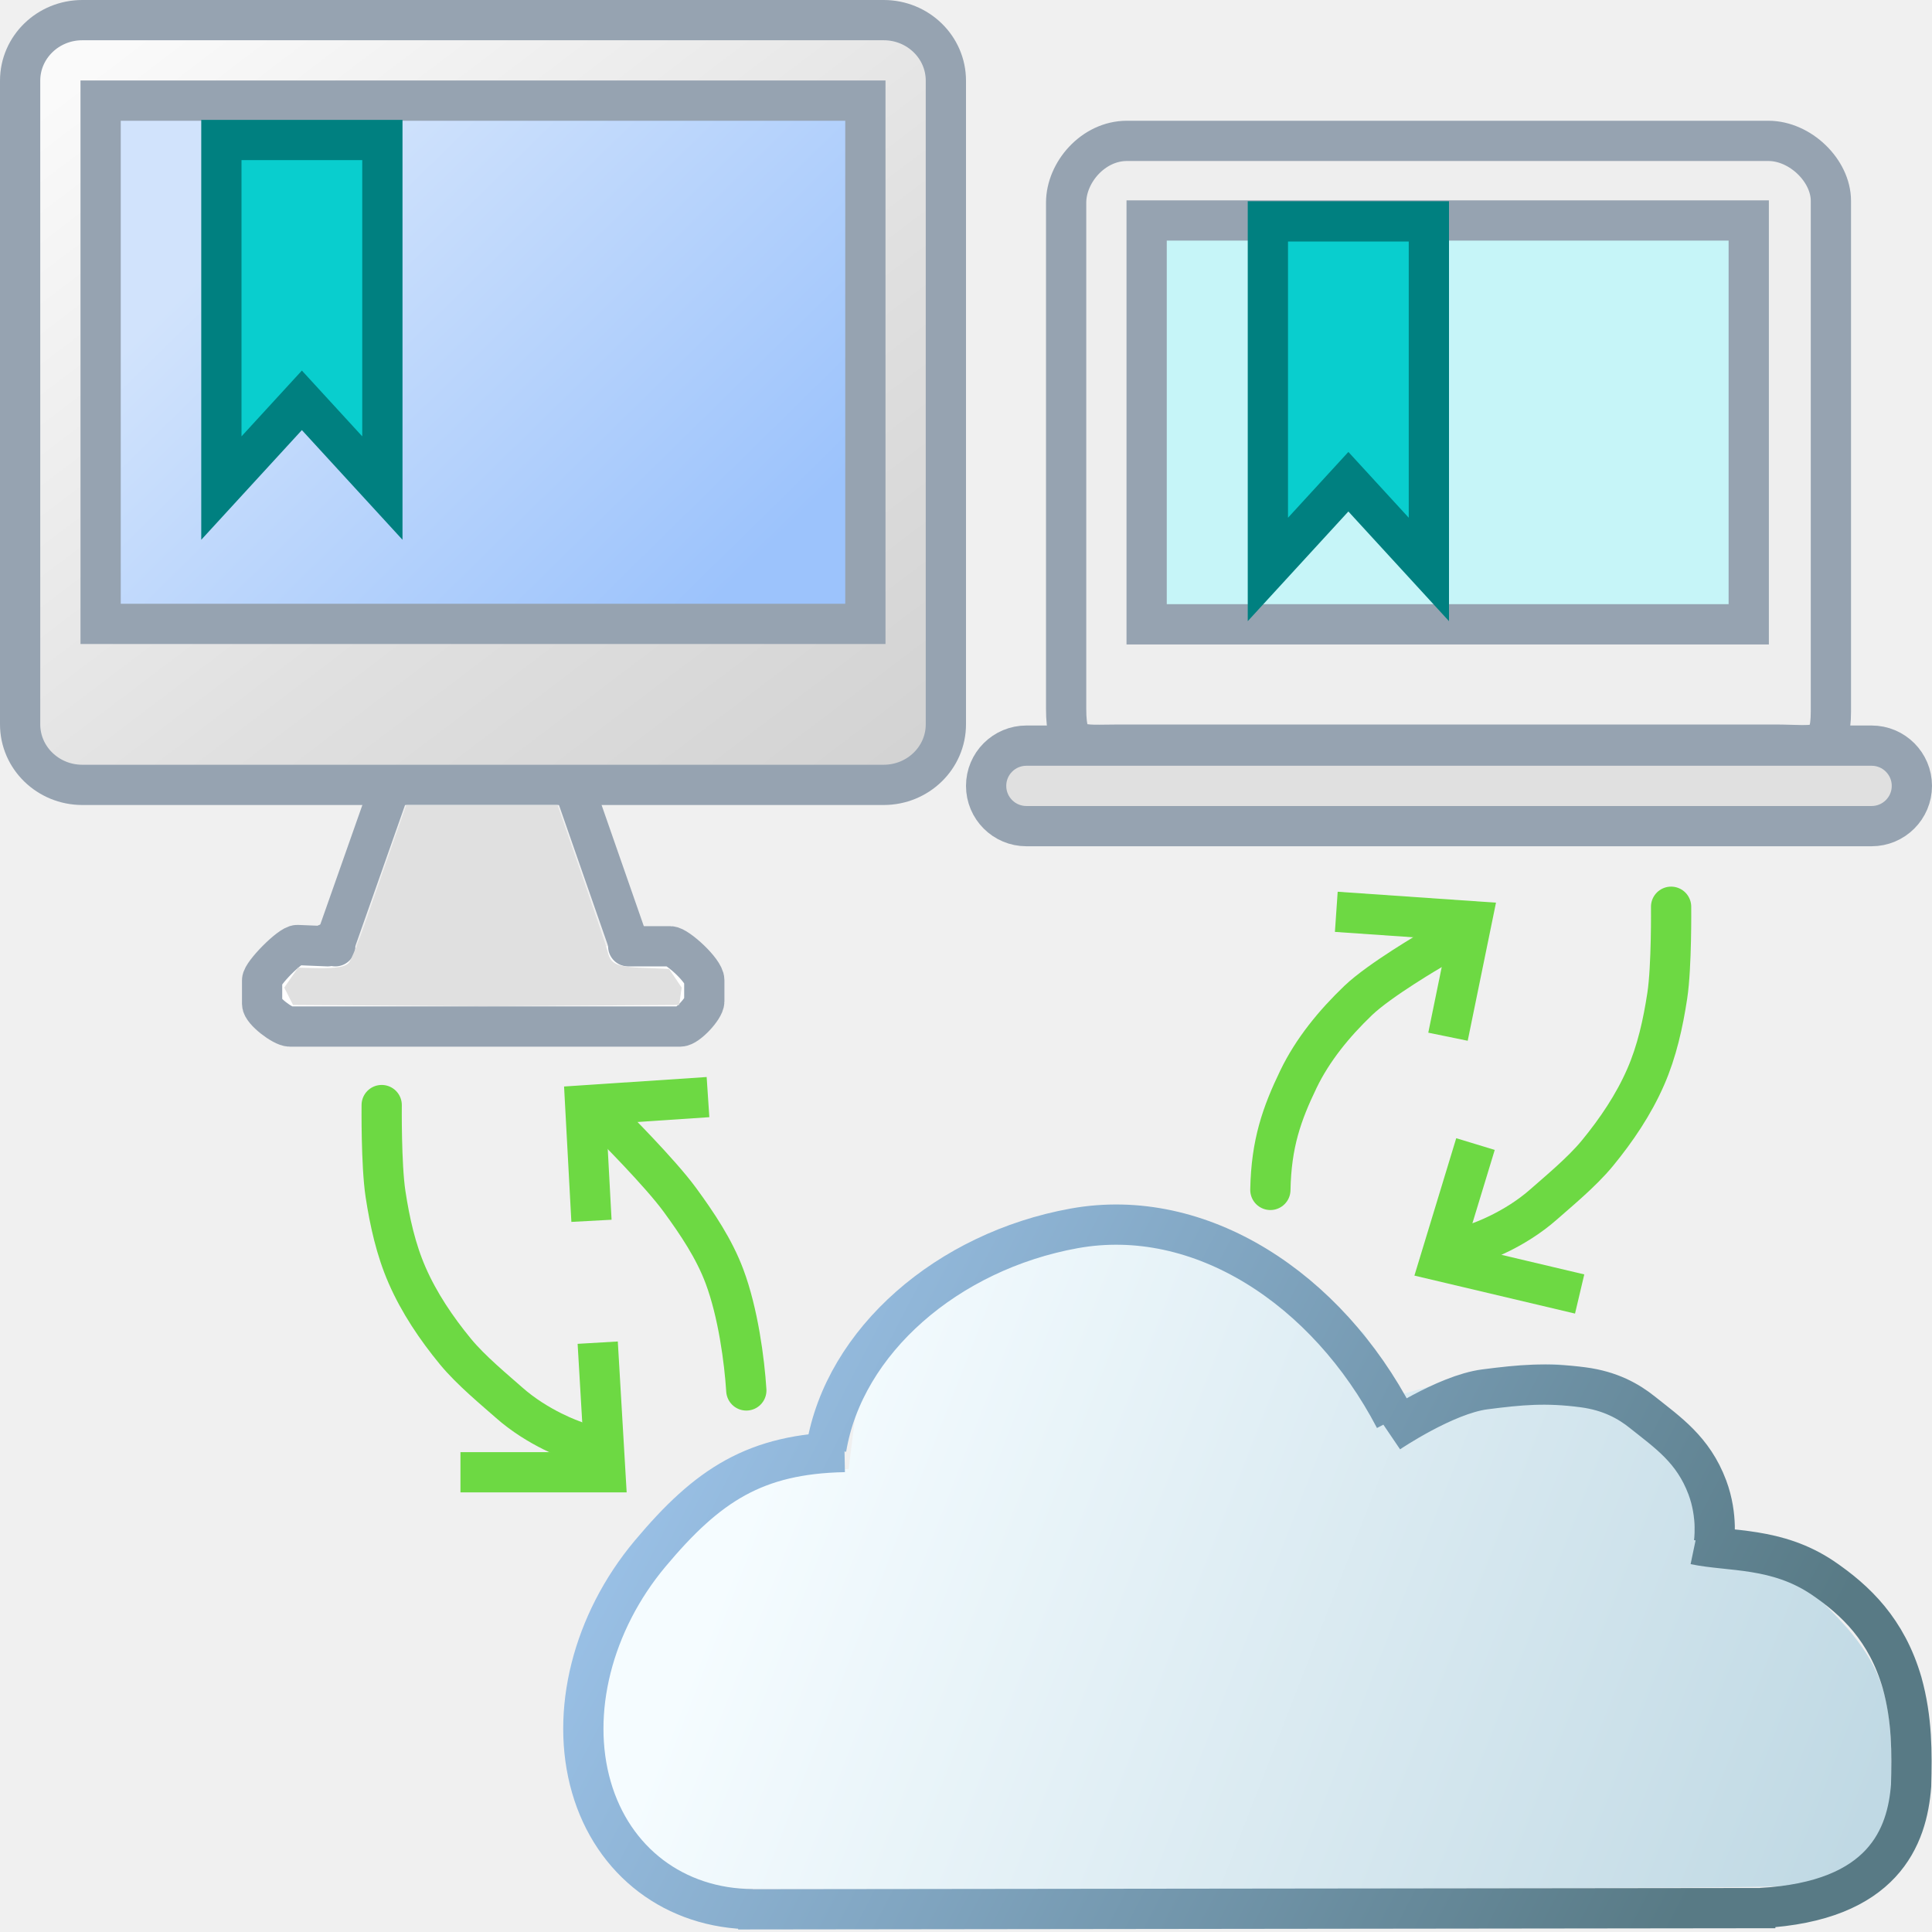
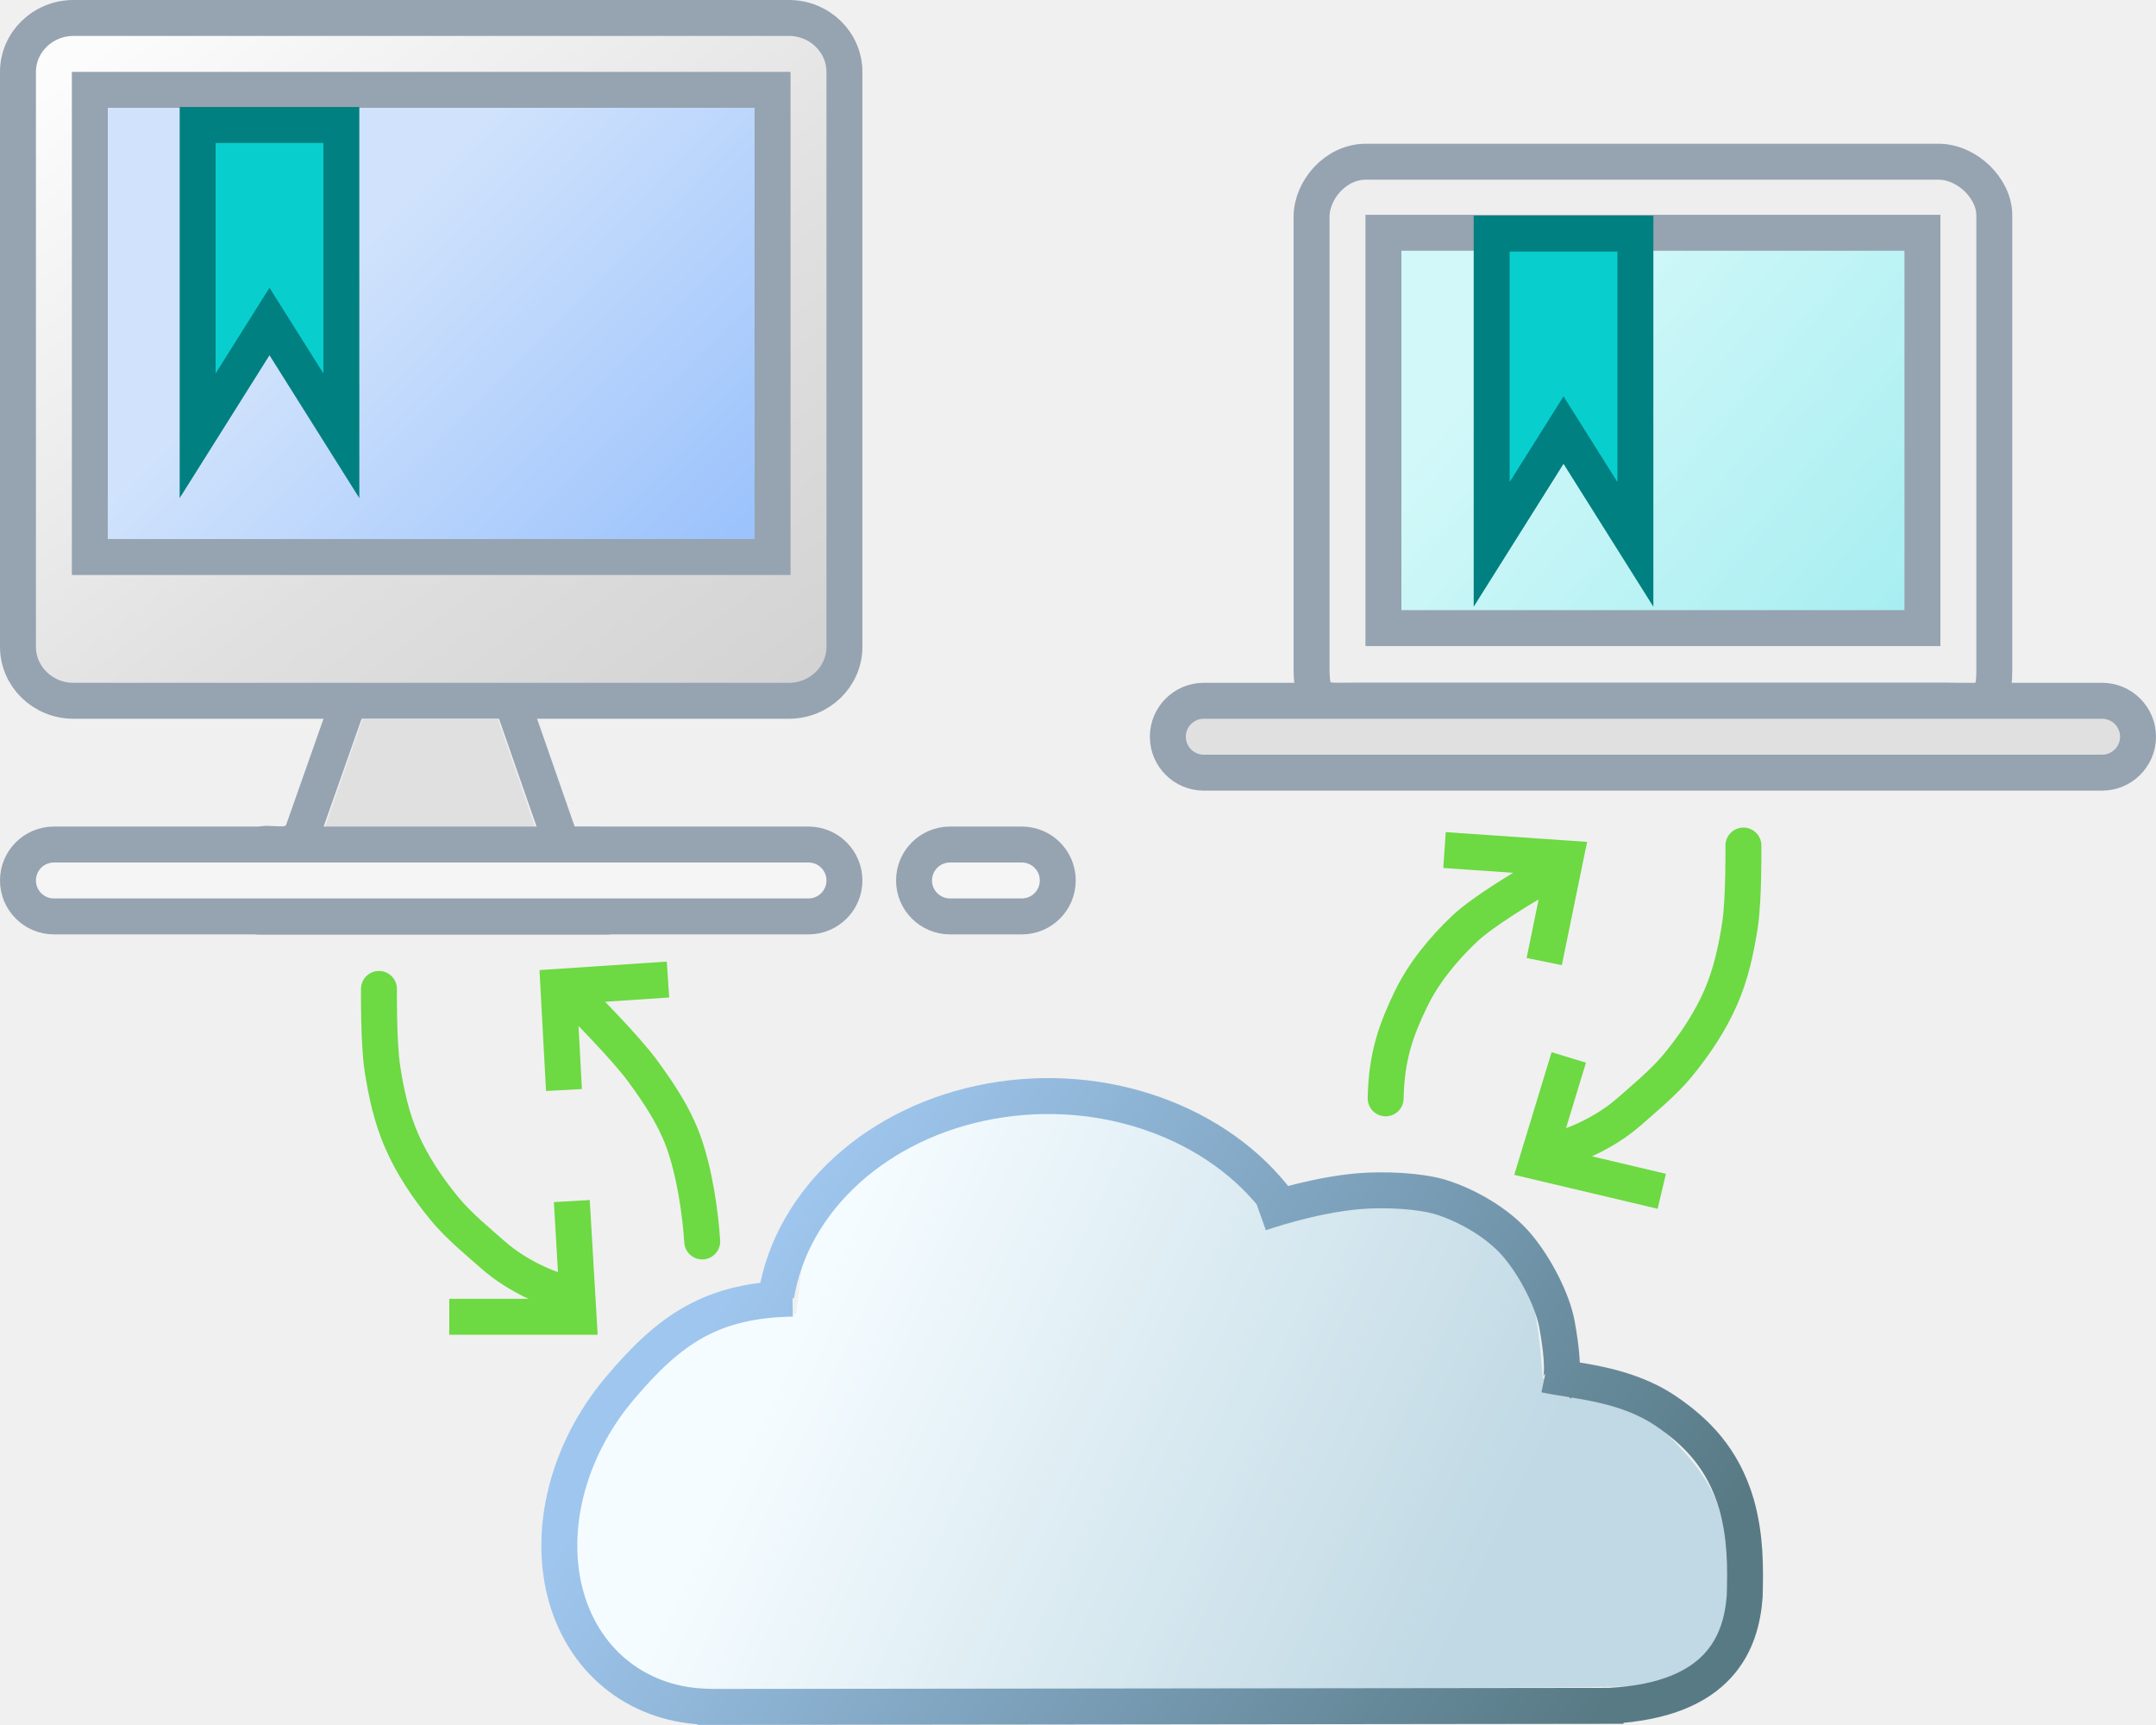
- <svg xmlns="http://www.w3.org/2000/svg" id="SVGRoot" width="48" height="48" version="1.1" viewBox="0 0 48 48">
+ <svg xmlns="http://www.w3.org/2000/svg" id="SVGRoot" width="60" height="48" version="1.1" viewBox="0 0 60 48">
  <defs>
-     <linearGradient id="linearGradient6101" x1="70.489" x2="121.96" y1="92.925" y2="115.61" gradientTransform="matrix(.50001 0 0 .56495 -14.986 -19.236)" gradientUnits="userSpaceOnUse">
+     <linearGradient id="linearGradient7" x1="29.768" x2="46.674" y1="5.709" y2="26.67" gradientTransform="matrix(1.2072 0 0 1.1344 -33.906 -4.6046)" gradientUnits="userSpaceOnUse">
+       <stop stop-color="#fcfcfc" offset="0" />
+       <stop stop-color="#e0e0e0" offset=".5" />
+       <stop stop-color="#ccc" offset="1" />
+     </linearGradient>
+     <linearGradient id="linearGradient5" x1="33.488" x2="42.693" y1="6.806" y2="15.371" gradientTransform="matrix(1.0027 0 0 1.0964 9.9345 .47187)" gradientUnits="userSpaceOnUse">
+       <stop stop-color="#d2f8f9" offset="0" />
+       <stop stop-color="#a7eef1" offset="1" />
+     </linearGradient>
+     <linearGradient id="linearGradient4" x1="10.25" x2="19.688" y1="6.312" y2="15.625" gradientUnits="userSpaceOnUse">
+       <stop stop-color="#d1e3fc" offset="0" />
+       <stop stop-color="#9cc3fc" offset="1" />
+     </linearGradient>
+     <linearGradient id="linearGradient6101" x1="76.825" x2="111.76" y1="90.711" y2="109.46" gradientTransform="matrix(.50001 0 0 .56495 -14.977 -19.174)" gradientUnits="userSpaceOnUse">
      <stop stop-color="#f5fcff" offset="0" />
      <stop stop-color="#c0d9e4" offset="1" />
    </linearGradient>
-     <linearGradient id="linearGradient6099" x1="61.442" x2="116.16" y1="86.68" y2="115.85" gradientTransform="matrix(.48444 0 0 .49747 -13.554 -11.849)" gradientUnits="userSpaceOnUse">
+     <linearGradient id="linearGradient6099" x1="72.261" x2="117.2" y1="89.276" y2="120.21" gradientTransform="matrix(.48444 0 0 .49747 -13.544 -11.787)" gradientUnits="userSpaceOnUse">
      <stop stop-color="#9fc6ee" offset="0" />
      <stop stop-color="#587a85" offset="1" />
    </linearGradient>
-     <linearGradient id="linearGradient7" x1="29.768" x2="46.674" y1="5.709" y2="26.67" gradientTransform="matrix(1.2072 0 0 1.1344 -33.906 -4.6046)" gradientUnits="userSpaceOnUse">
-       <stop stop-color="#fafafa" offset="0" />
-       <stop stop-color="#e0e0e0" offset=".5" />
-       <stop stop-color="#ccc" offset="1" />
-     </linearGradient>
-     <linearGradient id="linearGradient5" x1="7.625" x2="18" y1="4.188" y2="14.75" gradientUnits="userSpaceOnUse">
-       <stop stop-color="#d1e3fc" offset="0" />
-       <stop stop-color="#9cc3fc" offset="1" />
-     </linearGradient>
  </defs>
-   <path d="m17.757 46.891c-1.396-0.247-2.384-1.327-2.698-2.947-0.087-0.45-0.093-1.417-0.011-1.889 0.466-2.699 2.332-4.907 4.63-5.477 0.178-0.044 0.416-0.065 0.828-0.071l0.578-0.009 0.114-0.911c0.126-1.013 0.173-1.199 0.454-1.812 0.246-0.538 0.538-0.983 0.964-1.47 2.507-2.866 7.525-1.598 9.707-0.484 0.381 0.194 1.14 0.81 1.365 1.127 0.155 0.219 0.188 0.041 0.256 0.327 0.07 0.295 0.652 1.441 0.709 1.422 0.615-0.202 1.629-0.45 2.262-0.54 0.571-0.081 1.504-0.35 1.921-0.246 0.676 0.168 1.454 0.232 1.914 0.768 0.344 0.401 0.622 0.656 0.789 1.217 0.085 0.287 0.502 1.203 0.551 1.823l0.038 0.618-0.139-0.027c0.071 0.01 0.227 0.027 0.347 0.039 0.497 0.048 2.081 0.739 2.578 1.124 0.232 0.18 0.85 0.808 1.097 1.116 0.767 0.954 0.98 1.682 0.981 3.356 3.11e-4 0.628-0.011 0.85-0.054 1.058-0.175 0.856-0.677 1.403-1.539 1.677-0.695 0.221-0.124 0.204-8 0.232-12.1 0.043-19.331 0.036-19.641-0.019z" fill="url(#linearGradient6101)" stroke-width="0" />
-   <g fill="none">
-     <path d="m34.504 35.594s1.4-0.949 2.389-1.076c0.895-0.115 1.516-0.172 2.438-0.051 0.675 0.089 1.131 0.346 1.475 0.622 0.625 0.5 1.259 0.923 1.612 1.864 0.272 0.725 0.163 1.392 0.163 1.392m-0.476 0.026c0.874 0.183 2.032 0.061 3.175 0.827 0.83 0.564 1.594 1.298 1.975 2.604 0.255 0.913 0.247 1.752 0.226 2.56-0.095 1.267-0.681 2.877-3.731 3.042m-25.412 0.033 25.77-0.031m-25.41 0.027c-1.928-0.011-3.471-1.18-4.006-3.034-0.535-1.854 0.027-4.088 1.459-5.798 1.432-1.71 2.613-2.483 4.831-2.526m-0.453-0.088c0.443-2.675 3.018-4.9 6.155-5.468 3.137-0.568 6.282 1.492 7.97 4.728" stroke="url(#linearGradient6099)" />
-     <g stroke="#6dd943" stroke-width="1px">
-       <path d="m9.483 27.455s-0.016 1.481 0.095 2.21c0.105 0.689 0.258 1.382 0.537 2.02 0.299 0.685 0.725 1.316 1.2 1.894 0.387 0.472 1.002 0.975 1.326 1.263 0.736 0.654 1.61 0.947 1.61 0.947" stroke-linecap="round" />
-       <path d="m11.44 36.578h3.599l-0.189-3.22" />
-       <path d="m14.695 30.331-0.155-2.871 3.05-0.203" />
-       <path d="m15.203 27.942s1.191 1.189 1.686 1.865c0.434 0.594 0.853 1.217 1.111 1.906 0.337 0.9 0.495 2.087 0.542 2.832" stroke-linecap="round" />
-       <path d="m41.518 22.528s0.016 1.481-0.095 2.21c-0.105 0.689-0.258 1.382-0.537 2.02-0.299 0.685-0.725 1.316-1.2 1.894-0.387 0.472-1.002 0.975-1.326 1.263-0.736 0.654-1.61 0.947-1.61 0.947" stroke-linecap="round" />
-       <path d="m39.246 32.149-3.472-0.821 0.884-2.904" />
-       <path d="m35.577 23.59s-1.295 0.753-1.831 1.265c-0.593 0.567-1.132 1.221-1.488 1.96-0.41 0.851-0.675 1.593-0.696 2.748" stroke-linecap="round" />
-     </g>
+   <g fill="none" stroke="#6dd943" stroke-width="1px">
+     <path d="m10.546 27.518s-0.016 1.481 0.095 2.21c0.105 0.689 0.258 1.382 0.537 2.02 0.299 0.685 0.725 1.316 1.2 1.894 0.387 0.472 1.002 0.975 1.326 1.263 0.736 0.654 1.61 0.947 1.61 0.947" stroke-linecap="round" />
+     <path d="m12.503 36.641h3.599l-0.189-3.22" />
+     <path d="m15.695 30.331-0.155-2.871 3.05-0.203" />
+     <path d="m16.203 27.942s1.191 1.189 1.686 1.865c0.434 0.594 0.853 1.217 1.111 1.906 0.337 0.9 0.495 2.087 0.542 2.832" stroke-linecap="round" />
+     <path d="m48.518 23.528s0.016 1.481-0.095 2.21c-0.105 0.689-0.258 1.382-0.537 2.02-0.299 0.685-0.725 1.316-1.2 1.894-0.387 0.472-1.002 0.975-1.326 1.263-0.736 0.654-1.61 0.947-1.61 0.947" stroke-linecap="round" />
+     <path d="m46.246 33.149-3.472-0.821 0.884-2.904" />
+     <path d="m42.975 26.757 0.588-2.871-3.363-0.232" />
+     <path d="m42.577 24.59s-1.295 0.753-1.831 1.265c-0.593 0.567-1.132 1.221-1.488 1.96-0.41 0.851-0.675 1.593-0.696 2.748" stroke-linecap="round" />
  </g>
  <g>
    <g stroke="#96a3b1" stroke-linecap="round">
-       <path d="m27.997 3.5h15.938c0.793 0 1.553 0.741 1.553 1.49v12.689c0 1.014-0.375 0.821-1.389 0.821h-16.285c-1.014 0-1.326 0.13-1.326-0.884v-12.582c0-0.749 0.671-1.534 1.509-1.534z" fill="#eee" stroke-linejoin="round" />
-       <rect x="24.5" y="18.525" width="23" height="2" rx="1" ry="1" fill="#e0e0e0" stroke-linejoin="round" stroke-width="1" />
-       <rect x="28.488" y="5.478" width="14.959" height="10.033" fill="#c6f5f8" />
+       <path d="m38.009 4.5h15.938c0.793 0 1.553 0.741 1.553 1.49v12.689c0 1.014-0.375 0.821-1.389 0.821h-16.285c-1.014 0-1.326 0.13-1.326-0.884v-12.582c0-0.749 0.671-1.534 1.509-1.534z" fill="#eee" stroke-linejoin="round" />
+       <rect x="32.5" y="19.5" width="27" height="2" rx="1" ry="1" fill="#e0e0e0" stroke-linejoin="round" stroke-width="1" />
+       <rect x="38.5" y="6.478" width="15" height="11" fill="url(#linearGradient5)" />
    </g>
-     <path d="m31.5 5.5v8.648l2-2.18 2 2.18v-8.648z" fill="#09cece" stroke="#008080" />
+     <path d="m41.512 6.5v8.648l2-3.18 2 3.18v-8.648z" fill="#09cece" stroke="#008080" />
  </g>
  <g>
    <rect x=".5" y=".5" width="23" height="19" rx="1.545" ry="1.504" fill="url(#linearGradient7)" stroke="#96a3b1" stroke-linecap="round" stroke-linejoin="round" />
-     <rect x="2.5" y="2.5" width="19" height="13" fill="url(#linearGradient5)" stroke="#96a3b1" stroke-linecap="round" />
-     <path d="m5.5 3.478v8.648l2-2.18 2 2.18v-8.648z" fill="#09cece" stroke="#008080" />
+     <rect x="2.5" y="2.5" width="19" height="13" fill="url(#linearGradient4)" stroke="#96a3b1" stroke-linecap="round" />
+     <path d="m5.5 3.478v8.648l2-3.18 2 3.18v-8.648z" fill="#09cece" stroke="#008080" />
  </g>
  <g transform="translate(-24,2)" stroke="#96a3b1">
    <path d="m33.714 17.488-1.513 4.293" fill="none" stroke-width="1px" />
    <path d="m38.26 17.551 1.388 3.981" fill="none" stroke-width="1px" />
    <path d="m32.33 21.51-0.223-0.062m7.5 0.062h1.047c0.173 0 0.844 0.608 0.844 0.844v0.525c0 0.173-0.421 0.625-0.594 0.625h-9.704c-0.173 0-0.688-0.389-0.688-0.562v-0.588c0-0.173 0.702-0.882 0.875-0.875l0.755 0.031" fill="#fff" stroke-linecap="round" stroke-linejoin="round" />
  </g>
  <path d="m7.062 24.536 0.344-0.495 0.404 0.01c0.593 0.015 0.769-0.042 0.851-0.124 0.057-0.057 0.252-0.535 0.433-1.062 0.181-0.528 0.481-1.388 0.665-1.912l0.335-0.953 3.758-2.39e-4 0.602 1.734c0.331 0.954 0.62 1.81 0.642 1.902 0.081 0.339 0.219 0.393 1.066 0.416l0.462 0.021 0.312 0.464-0.062 0.432-4.875 0.031-4.719-0.031z" fill="#e0e0e0" />
-   <path d="m35.975 25.757 0.588-2.871-3.363-0.232" fill="none" stroke="#6dd943" stroke-width="1px" />
+   <g transform="translate(1.0625 .000471)">
+     <path d="m17.766 46.953c-1.396-0.247-2.384-1.327-2.698-2.947-0.087-0.45-0.093-1.417-0.011-1.889 0.466-2.699 2.332-4.907 4.63-5.477 0.178-0.044 0.416-0.065 0.828-0.071l0.578-0.009 0.114-0.911c0.126-1.013 0.173-1.199 0.454-1.812 0.246-0.538 0.538-0.983 0.964-1.47 2.507-2.866 7.146-3.176 10.086-0.674 0.326 0.277 0.762 0.747 0.986 1.063 0.155 0.219 0.188 0.293 0.256 0.579 0.07 0.295 0.084 0.326 0.141 0.307 0.615-0.202 1.944-0.513 2.578-0.603 0.571-0.081 1.693-0.056 2.111 0.048 0.676 0.168 1.391 0.611 1.851 1.147 0.344 0.401 0.749 1.161 0.916 1.722 0.085 0.287 0.234 1.293 0.283 1.913l0.038 0.484 0.128 0.018c0.071 0.01 0.227 0.027 0.347 0.039 0.497 0.048 2.081 0.739 2.578 1.124 0.232 0.18 0.85 0.808 1.097 1.116 0.767 0.954 0.98 1.682 0.981 3.356 3.11e-4 0.628-0.011 0.85-0.054 1.058-0.175 0.856-0.677 1.403-1.539 1.677-0.695 0.221-0.124 0.204-8 0.232-12.1 0.043-19.331 0.036-19.641-0.019z" fill="url(#linearGradient6101)" stroke-width="0" />
+     <path d="m33.998 33.762s1.411-0.502 2.753-0.616c0.723-0.061 1.709-0.011 2.282 0.165 0.699 0.215 1.589 0.703 2.133 1.35 0.526 0.625 0.983 1.551 1.098 2.175 0.279 1.516 0.059 1.704 0.059 1.704m-0.386-0.287c0.874 0.183 2.21 0.24 3.353 1.005 0.83 0.564 1.594 1.298 1.975 2.604 0.255 0.913 0.247 1.752 0.226 2.56-0.095 1.267-0.681 2.877-3.731 3.042m-25.412 0.033 25.77-0.031m-25.41 0.027c-1.928-0.011-3.471-1.18-4.006-3.034-0.535-1.854 0.027-4.088 1.459-5.798 1.432-1.71 2.613-2.483 4.831-2.526m-0.453-0.088c0.443-2.675 2.829-4.837 5.966-5.405 3.137-0.568 6.353 0.579 8.041 2.868" fill="none" stroke="url(#linearGradient6099)" />
+   </g>
+   <rect x=".5" y="23.5" width="23" height="2" rx="1" ry="1" fill="#f5f5f5" stroke="#96a3b1" stroke-linecap="round" stroke-linejoin="round" stroke-width="1" />
+   <rect x="25.437" y="23.5" width="4" height="2" rx="1" ry="1" fill="#f5f5f5" stroke="#96a3b1" stroke-linecap="round" stroke-linejoin="round" />
</svg>
